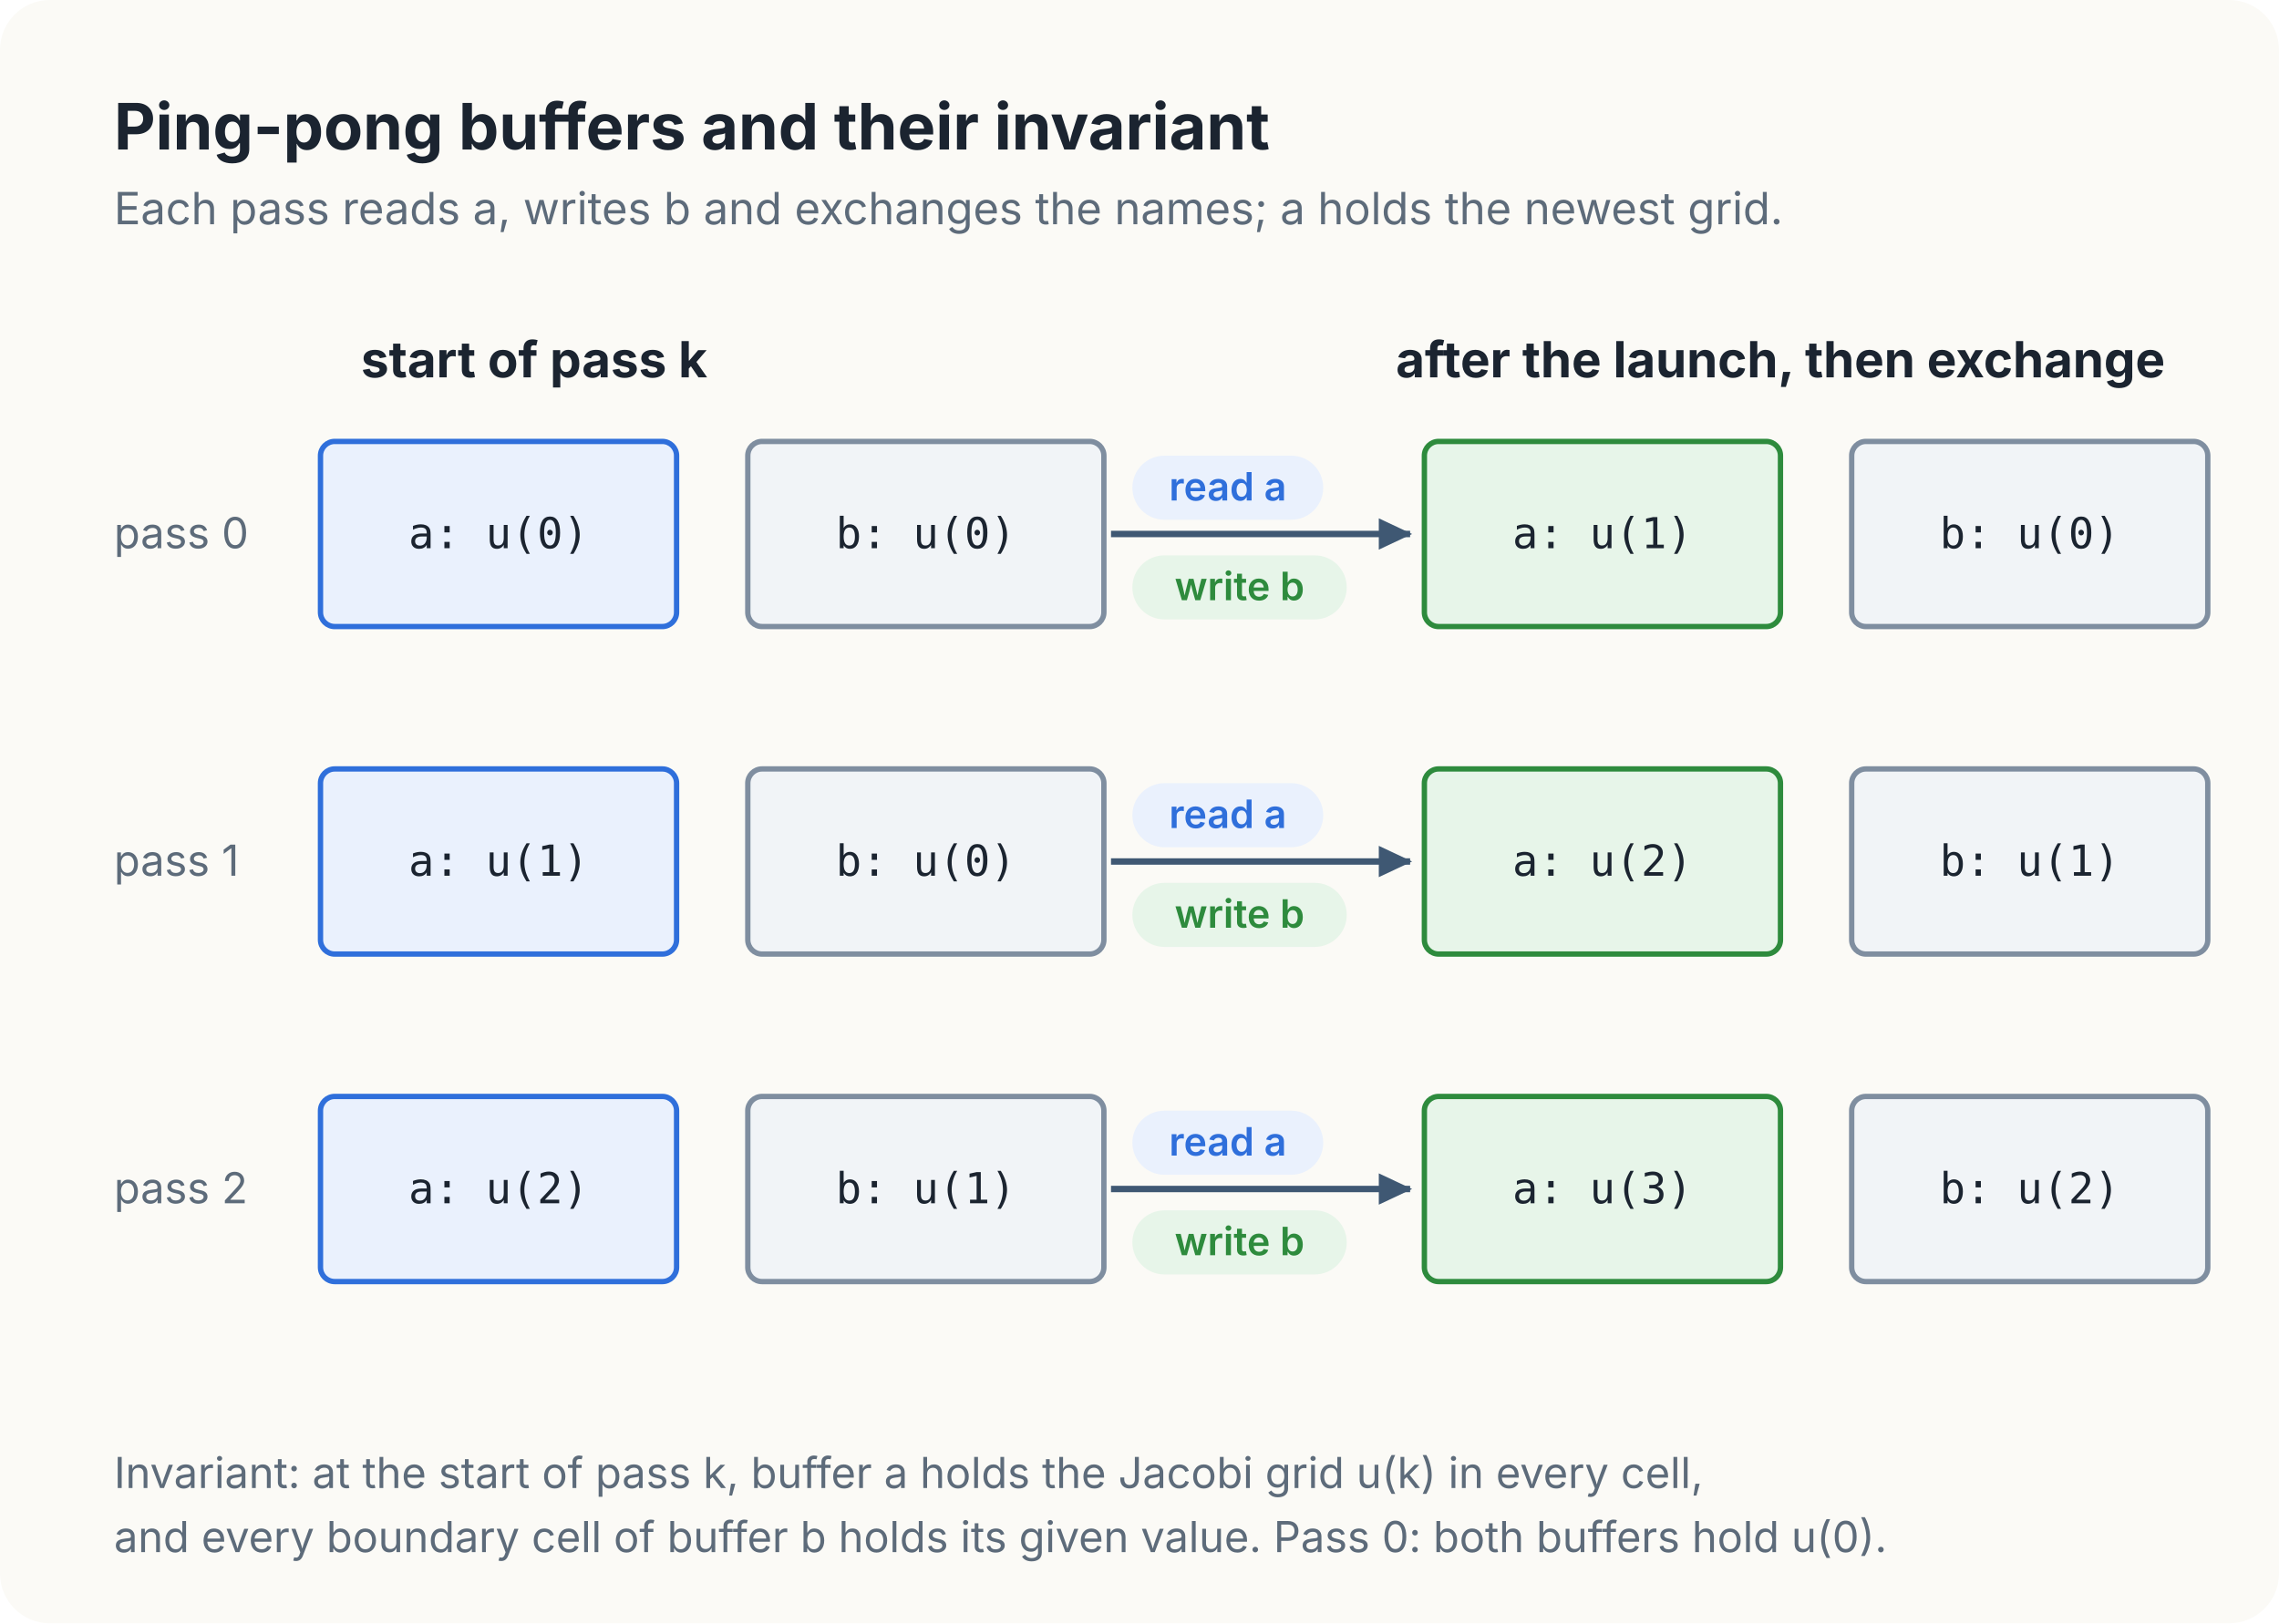
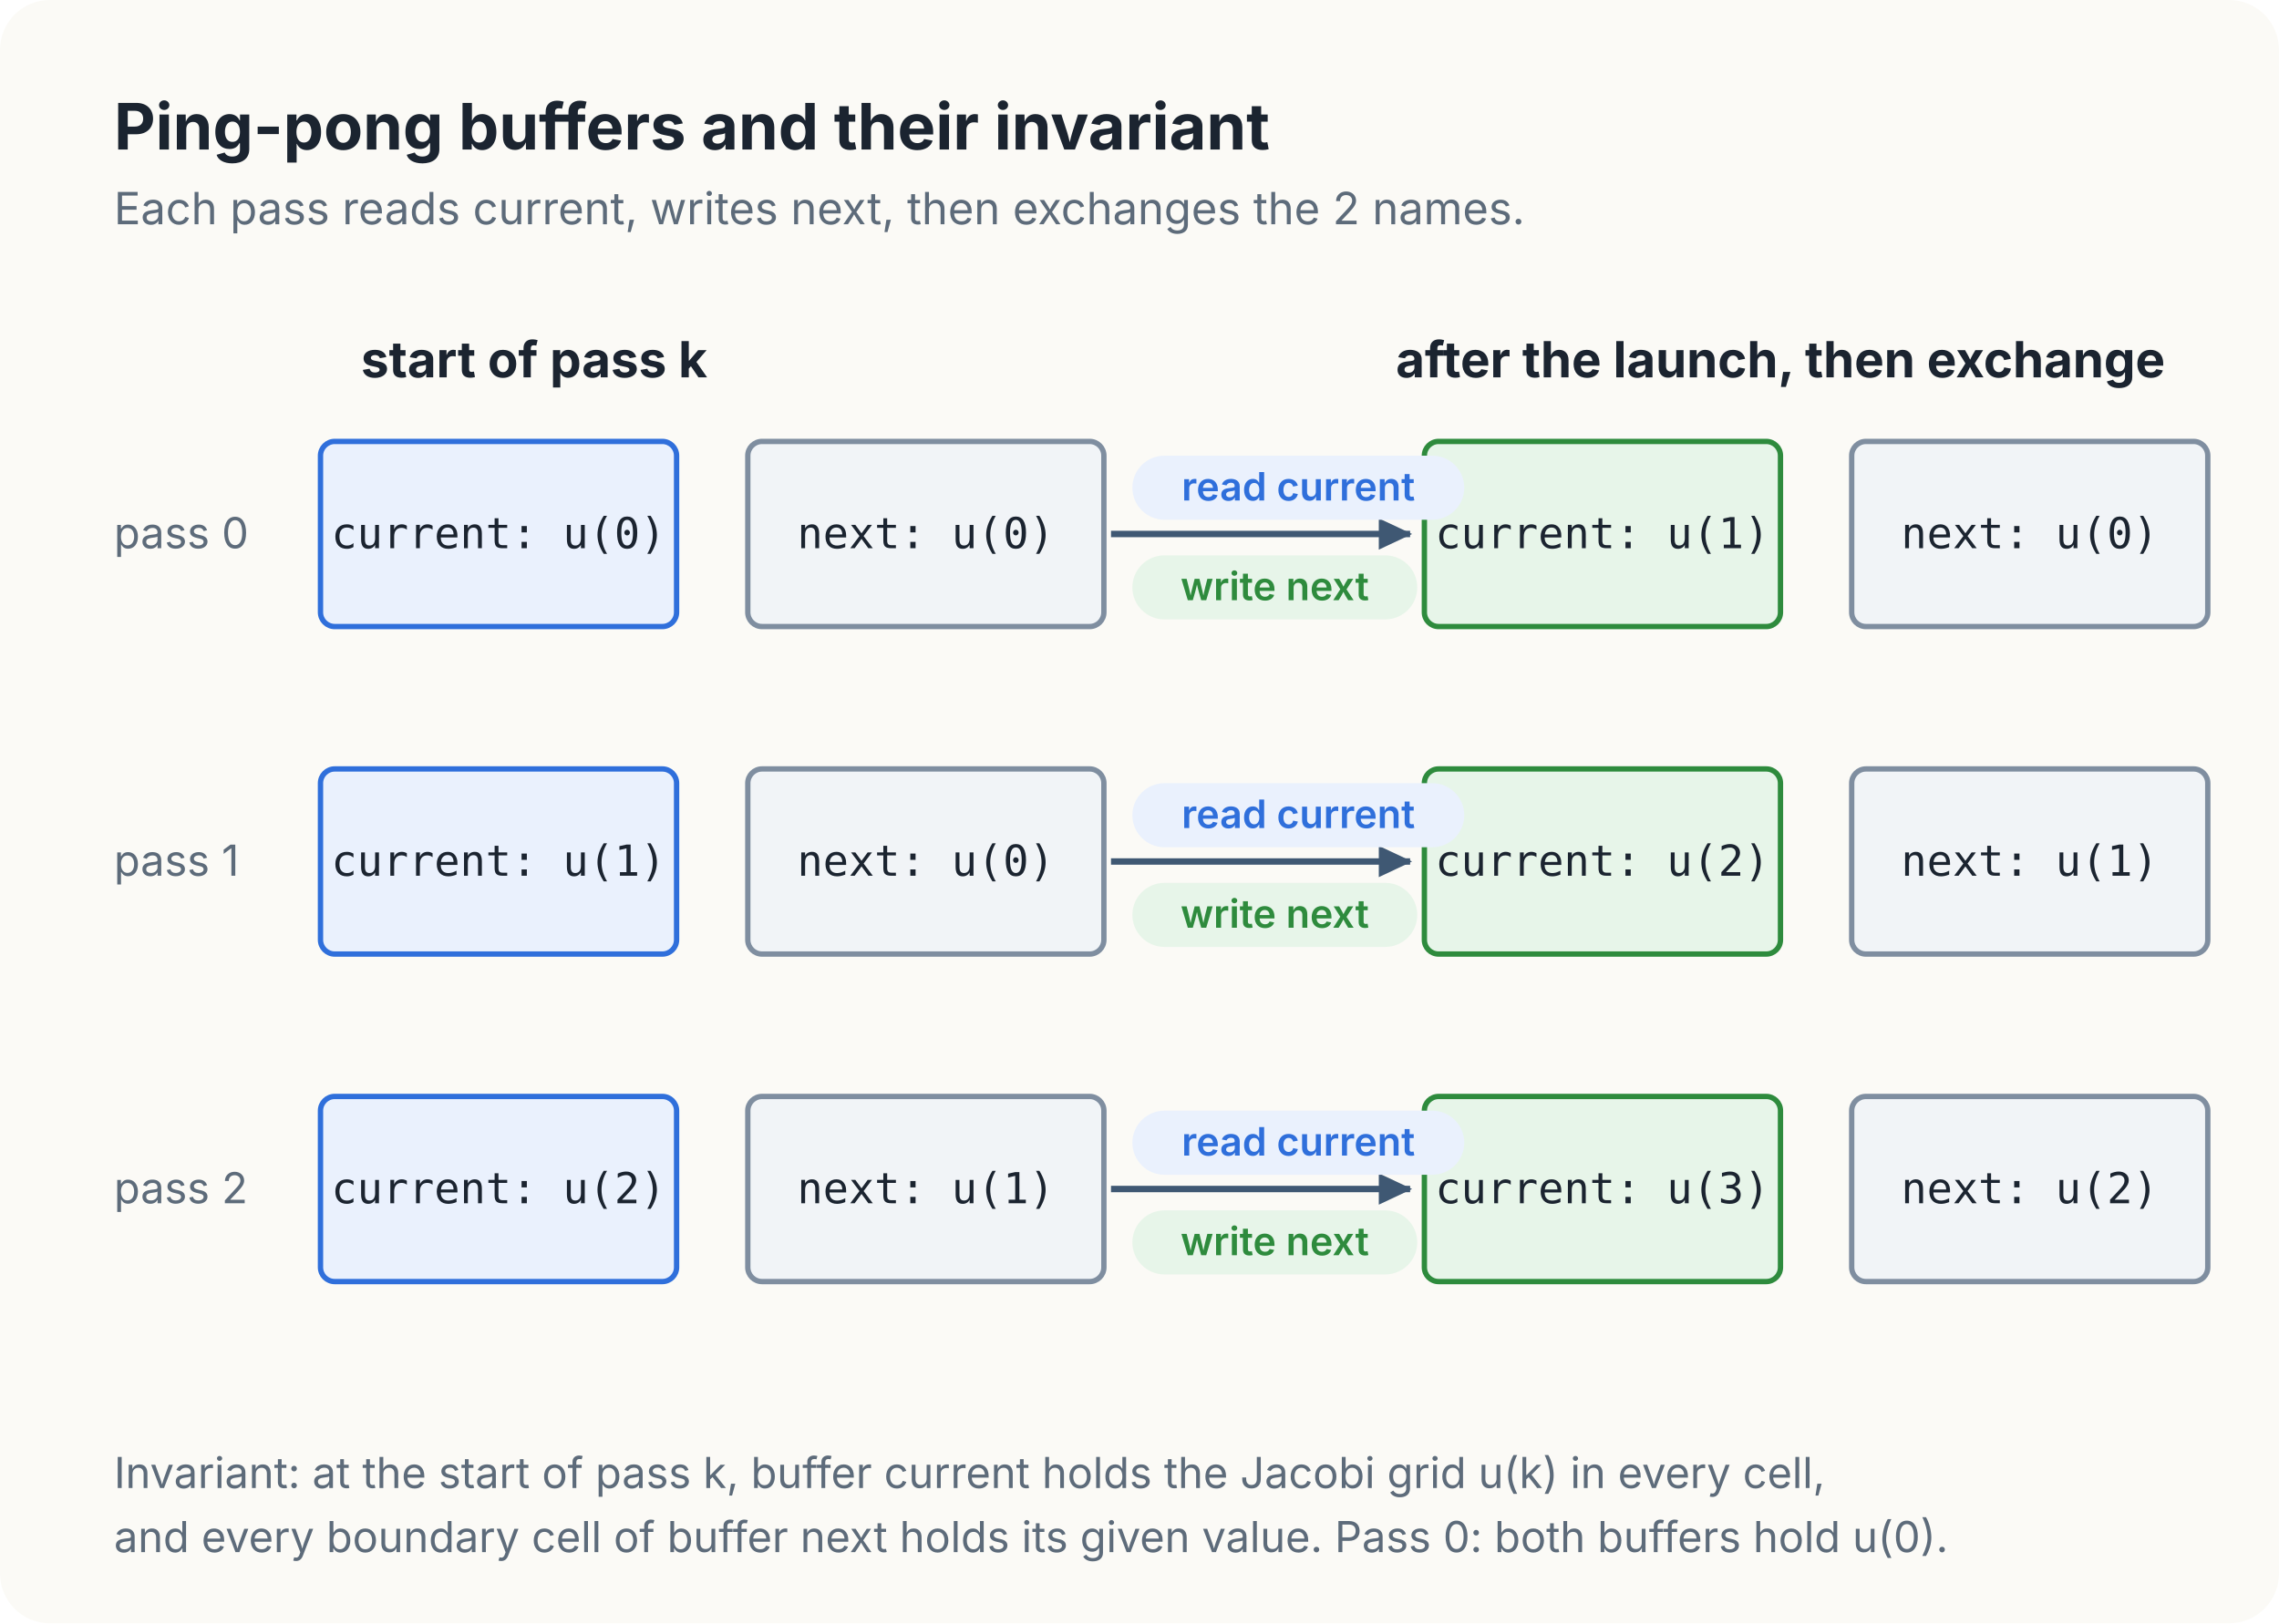
- <svg xmlns="http://www.w3.org/2000/svg" viewBox="0 0 640 456" width="640" height="456" role="img" aria-label="3 rows, one per pass. Before pass 0, buffer a holds u0 and buffer b holds u0. The kernel reads a and writes the interior of b, which then holds u1; the names are exchanged, so a holds u1 and b holds u0. Before pass 1, a holds u1; after the launch and the exchange, a holds u2 and b holds u1. A note states the invariant: at the start of pass k, a holds u(k) and b holds the boundary values.">
+ <svg xmlns="http://www.w3.org/2000/svg" viewBox="0 0 640 456" width="640" height="456" role="img" aria-label="3 rows, one per pass. Before pass 0, buffer current holds u0 and buffer next holds u0. The kernel reads current and writes the interior of next, which then holds u1; the names are exchanged, so current holds u1 and next holds u0. Before pass 1, current holds u1; after the launch and the exchange, current holds u2 and next holds u1. A note states the invariant: at the start of pass k, current holds u(k) and next holds the boundary values.">
  <style>
    text { font-family: Inter, "Segoe UI", "Helvetica Neue", Helvetica, Arial, sans-serif; fill: #1B2430; }
    .title { font-size: 18px; font-weight: 650; }
    .lede { font-size: 12.5px; fill: #5D6B7A; }
    .name { font-size: 14px; font-weight: 650; }
    .sub { font-size: 12px; fill: #5D6B7A; }
    .note { font-size: 12px; fill: #5D6B7A; }
    .tab { font-size: 11.5px; font-weight: 650; letter-spacing: 0.04em; fill: #5D6B7A; }
    .mono { font-family: "JetBrains Mono", "SF Mono", Menlo, Consolas, monospace; font-size: 12px; }
    .dim { fill: #8794A3; }
    .strong { font-weight: 700; }
    .trap { fill: #CF4526; font-weight: 700; }
    .pill { font-size: 11px; font-weight: 600; }
    .wire { fill: none; stroke: #3F5873; stroke-width: 1.8; stroke-linecap: round; stroke-linejoin: round; }
    .wire.danger { stroke: #CF4526; stroke-dasharray: 6 5; }
    .wire.idle { stroke: #7F8EA0; stroke-dasharray: 2 5; }
  </style>
  <defs>
    <filter id="lift" x="-10%" y="-10%" width="120%" height="135%">
      <feDropShadow dx="0" dy="2" stdDeviation="3" flood-color="#1B2430" flood-opacity="0.13" />
    </filter>
    <linearGradient id="thor-body" x1="0" y1="0" x2="0" y2="1">
      <stop offset="0" stop-color="#C6CCD5" />
      <stop offset="1" stop-color="#979EA9" />
    </linearGradient>
    <linearGradient id="switch-body" x1="0" y1="0" x2="0" y2="1">
      <stop offset="0" stop-color="#3B4656" />
      <stop offset="1" stop-color="#232B37" />
    </linearGradient>
    <marker id="head" viewBox="0 0 10 10" refX="8.5" refY="5" markerUnits="userSpaceOnUse" markerWidth="11" markerHeight="11" orient="auto">
      <path d="M0.5,1 L9,5 L0.5,9 Z" fill="#3F5873" />
    </marker>
    <marker id="head-danger" viewBox="0 0 10 10" refX="8.5" refY="5" markerUnits="userSpaceOnUse" markerWidth="11" markerHeight="11" orient="auto">
      <path d="M0.5,1 L9,5 L0.5,9 Z" fill="#CF4526" />
    </marker>
    <marker id="head-idle" viewBox="0 0 10 10" refX="8.5" refY="5" markerUnits="userSpaceOnUse" markerWidth="11" markerHeight="11" orient="auto">
      <path d="M0.5,1 L9,5 L0.5,9 Z" fill="#7F8EA0" />
    </marker>
  </defs>
  <rect width="640" height="456" rx="14" fill="#FBFAF6" />
  <text x="32.0" y="42.0" class="title" text-anchor="start" xml:space="preserve">Ping-pong buffers and their invariant</text>
-   <text x="32.0" y="63.0" class="lede" text-anchor="start" xml:space="preserve">Each pass reads a, writes b and exchanges the names; a holds the newest grid.</text>
+   <text x="32.0" y="63.0" class="lede" text-anchor="start" xml:space="preserve">Each pass reads current, writes next, then exchanges the 2 names.</text>
  <text x="150.0" y="106.0" class="name" text-anchor="middle" xml:space="preserve">start of pass k</text>
  <text x="500.0" y="106.0" class="name" text-anchor="middle" xml:space="preserve">after the launch, then exchange</text>
  <text x="32.0" y="154.0" class="note" text-anchor="start" xml:space="preserve">pass 0</text>
  <rect x="90.0" y="124.0" width="100.0" height="52.0" rx="4" fill="#EAF1FD" stroke="#2F6FDB" stroke-width="1.5" />
-   <text x="140.0" y="154.0" class="mono" text-anchor="middle" style="fill:#1B2430" xml:space="preserve">a: u(0)</text>
+   <text x="140.0" y="154.0" class="mono" text-anchor="middle" style="fill:#1B2430" xml:space="preserve">current: u(0)</text>
  <rect x="210.0" y="124.0" width="100.0" height="52.0" rx="4" fill="#F1F4F7" stroke="#7F8EA0" stroke-width="1.5" />
-   <text x="260.0" y="154.0" class="mono" text-anchor="middle" style="fill:#1B2430" xml:space="preserve">b: u(0)</text>
+   <text x="260.0" y="154.0" class="mono" text-anchor="middle" style="fill:#1B2430" xml:space="preserve">next: u(0)</text>
  <rect x="400.0" y="124.0" width="100.0" height="52.0" rx="4" fill="#E7F5E9" stroke="#2E8B3D" stroke-width="1.5" />
-   <text x="450.0" y="154.0" class="mono" text-anchor="middle" style="fill:#1B2430" xml:space="preserve">a: u(1)</text>
+   <text x="450.0" y="154.0" class="mono" text-anchor="middle" style="fill:#1B2430" xml:space="preserve">current: u(1)</text>
  <rect x="520.0" y="124.0" width="100.0" height="52.0" rx="4" fill="#F1F4F7" stroke="#7F8EA0" stroke-width="1.5" />
-   <text x="570.0" y="154.0" class="mono" text-anchor="middle" style="fill:#1B2430" xml:space="preserve">b: u(0)</text>
+   <text x="570.0" y="154.0" class="mono" text-anchor="middle" style="fill:#1B2430" xml:space="preserve">next: u(0)</text>
  <path d="M312,150 H396" stroke="#3F5873" stroke-width="1.8" fill="none" marker-end="url(#head)" />
-   <rect x="318.0" y="128" width="53.6" height="18" rx="9" fill="#EAF1FD" />
-   <text x="344.8" y="140.6" class="pill" text-anchor="middle" style="fill:#2F6FDB" xml:space="preserve">read a</text>
-   <rect x="318.0" y="156" width="60.2" height="18" rx="9" fill="#E7F5E9" />
-   <text x="348.1" y="168.6" class="pill" text-anchor="middle" style="fill:#2E8B3D" xml:space="preserve">write b</text>
+   <rect x="318.0" y="128" width="93.2" height="18" rx="9" fill="#EAF1FD" />
+   <text x="364.6" y="140.6" class="pill" text-anchor="middle" style="fill:#2F6FDB" xml:space="preserve">read current</text>
+   <rect x="318.0" y="156" width="80.0" height="18" rx="9" fill="#E7F5E9" />
+   <text x="358.0" y="168.6" class="pill" text-anchor="middle" style="fill:#2E8B3D" xml:space="preserve">write next</text>
  <text x="32.0" y="246.0" class="note" text-anchor="start" xml:space="preserve">pass 1</text>
  <rect x="90.0" y="216.0" width="100.0" height="52.0" rx="4" fill="#EAF1FD" stroke="#2F6FDB" stroke-width="1.5" />
-   <text x="140.0" y="246.0" class="mono" text-anchor="middle" style="fill:#1B2430" xml:space="preserve">a: u(1)</text>
+   <text x="140.0" y="246.0" class="mono" text-anchor="middle" style="fill:#1B2430" xml:space="preserve">current: u(1)</text>
  <rect x="210.0" y="216.0" width="100.0" height="52.0" rx="4" fill="#F1F4F7" stroke="#7F8EA0" stroke-width="1.5" />
-   <text x="260.0" y="246.0" class="mono" text-anchor="middle" style="fill:#1B2430" xml:space="preserve">b: u(0)</text>
+   <text x="260.0" y="246.0" class="mono" text-anchor="middle" style="fill:#1B2430" xml:space="preserve">next: u(0)</text>
  <rect x="400.0" y="216.0" width="100.0" height="52.0" rx="4" fill="#E7F5E9" stroke="#2E8B3D" stroke-width="1.5" />
-   <text x="450.0" y="246.0" class="mono" text-anchor="middle" style="fill:#1B2430" xml:space="preserve">a: u(2)</text>
+   <text x="450.0" y="246.0" class="mono" text-anchor="middle" style="fill:#1B2430" xml:space="preserve">current: u(2)</text>
  <rect x="520.0" y="216.0" width="100.0" height="52.0" rx="4" fill="#F1F4F7" stroke="#7F8EA0" stroke-width="1.5" />
-   <text x="570.0" y="246.0" class="mono" text-anchor="middle" style="fill:#1B2430" xml:space="preserve">b: u(1)</text>
+   <text x="570.0" y="246.0" class="mono" text-anchor="middle" style="fill:#1B2430" xml:space="preserve">next: u(1)</text>
  <path d="M312,242 H396" stroke="#3F5873" stroke-width="1.8" fill="none" marker-end="url(#head)" />
-   <rect x="318.0" y="220" width="53.6" height="18" rx="9" fill="#EAF1FD" />
-   <text x="344.8" y="232.6" class="pill" text-anchor="middle" style="fill:#2F6FDB" xml:space="preserve">read a</text>
-   <rect x="318.0" y="248" width="60.2" height="18" rx="9" fill="#E7F5E9" />
-   <text x="348.1" y="260.6" class="pill" text-anchor="middle" style="fill:#2E8B3D" xml:space="preserve">write b</text>
+   <rect x="318.0" y="220" width="93.2" height="18" rx="9" fill="#EAF1FD" />
+   <text x="364.6" y="232.6" class="pill" text-anchor="middle" style="fill:#2F6FDB" xml:space="preserve">read current</text>
+   <rect x="318.0" y="248" width="80.0" height="18" rx="9" fill="#E7F5E9" />
+   <text x="358.0" y="260.6" class="pill" text-anchor="middle" style="fill:#2E8B3D" xml:space="preserve">write next</text>
  <text x="32.0" y="338.0" class="note" text-anchor="start" xml:space="preserve">pass 2</text>
  <rect x="90.0" y="308.0" width="100.0" height="52.0" rx="4" fill="#EAF1FD" stroke="#2F6FDB" stroke-width="1.5" />
-   <text x="140.0" y="338.0" class="mono" text-anchor="middle" style="fill:#1B2430" xml:space="preserve">a: u(2)</text>
+   <text x="140.0" y="338.0" class="mono" text-anchor="middle" style="fill:#1B2430" xml:space="preserve">current: u(2)</text>
  <rect x="210.0" y="308.0" width="100.0" height="52.0" rx="4" fill="#F1F4F7" stroke="#7F8EA0" stroke-width="1.5" />
-   <text x="260.0" y="338.0" class="mono" text-anchor="middle" style="fill:#1B2430" xml:space="preserve">b: u(1)</text>
+   <text x="260.0" y="338.0" class="mono" text-anchor="middle" style="fill:#1B2430" xml:space="preserve">next: u(1)</text>
  <rect x="400.0" y="308.0" width="100.0" height="52.0" rx="4" fill="#E7F5E9" stroke="#2E8B3D" stroke-width="1.5" />
-   <text x="450.0" y="338.0" class="mono" text-anchor="middle" style="fill:#1B2430" xml:space="preserve">a: u(3)</text>
+   <text x="450.0" y="338.0" class="mono" text-anchor="middle" style="fill:#1B2430" xml:space="preserve">current: u(3)</text>
  <rect x="520.0" y="308.0" width="100.0" height="52.0" rx="4" fill="#F1F4F7" stroke="#7F8EA0" stroke-width="1.5" />
-   <text x="570.0" y="338.0" class="mono" text-anchor="middle" style="fill:#1B2430" xml:space="preserve">b: u(2)</text>
+   <text x="570.0" y="338.0" class="mono" text-anchor="middle" style="fill:#1B2430" xml:space="preserve">next: u(2)</text>
  <path d="M312,334 H396" stroke="#3F5873" stroke-width="1.8" fill="none" marker-end="url(#head)" />
-   <rect x="318.0" y="312" width="53.6" height="18" rx="9" fill="#EAF1FD" />
-   <text x="344.8" y="324.6" class="pill" text-anchor="middle" style="fill:#2F6FDB" xml:space="preserve">read a</text>
-   <rect x="318.0" y="340" width="60.2" height="18" rx="9" fill="#E7F5E9" />
-   <text x="348.1" y="352.6" class="pill" text-anchor="middle" style="fill:#2E8B3D" xml:space="preserve">write b</text>
-   <text x="32.0" y="418.0" class="note" text-anchor="start" xml:space="preserve">Invariant: at the start of pass k, buffer a holds the Jacobi grid u(k) in every cell,</text>
-   <text x="32.0" y="436.0" class="note" text-anchor="start" xml:space="preserve">and every boundary cell of buffer b holds its given value. Pass 0: both buffers hold u(0).</text>
+   <rect x="318.0" y="312" width="93.2" height="18" rx="9" fill="#EAF1FD" />
+   <text x="364.6" y="324.6" class="pill" text-anchor="middle" style="fill:#2F6FDB" xml:space="preserve">read current</text>
+   <rect x="318.0" y="340" width="80.0" height="18" rx="9" fill="#E7F5E9" />
+   <text x="358.0" y="352.6" class="pill" text-anchor="middle" style="fill:#2E8B3D" xml:space="preserve">write next</text>
+   <text x="32.0" y="418.0" class="note" text-anchor="start" xml:space="preserve">Invariant: at the start of pass k, buffer current holds the Jacobi grid u(k) in every cell,</text>
+   <text x="32.0" y="436.0" class="note" text-anchor="start" xml:space="preserve">and every boundary cell of buffer next holds its given value. Pass 0: both buffers hold u(0).</text>
</svg>
